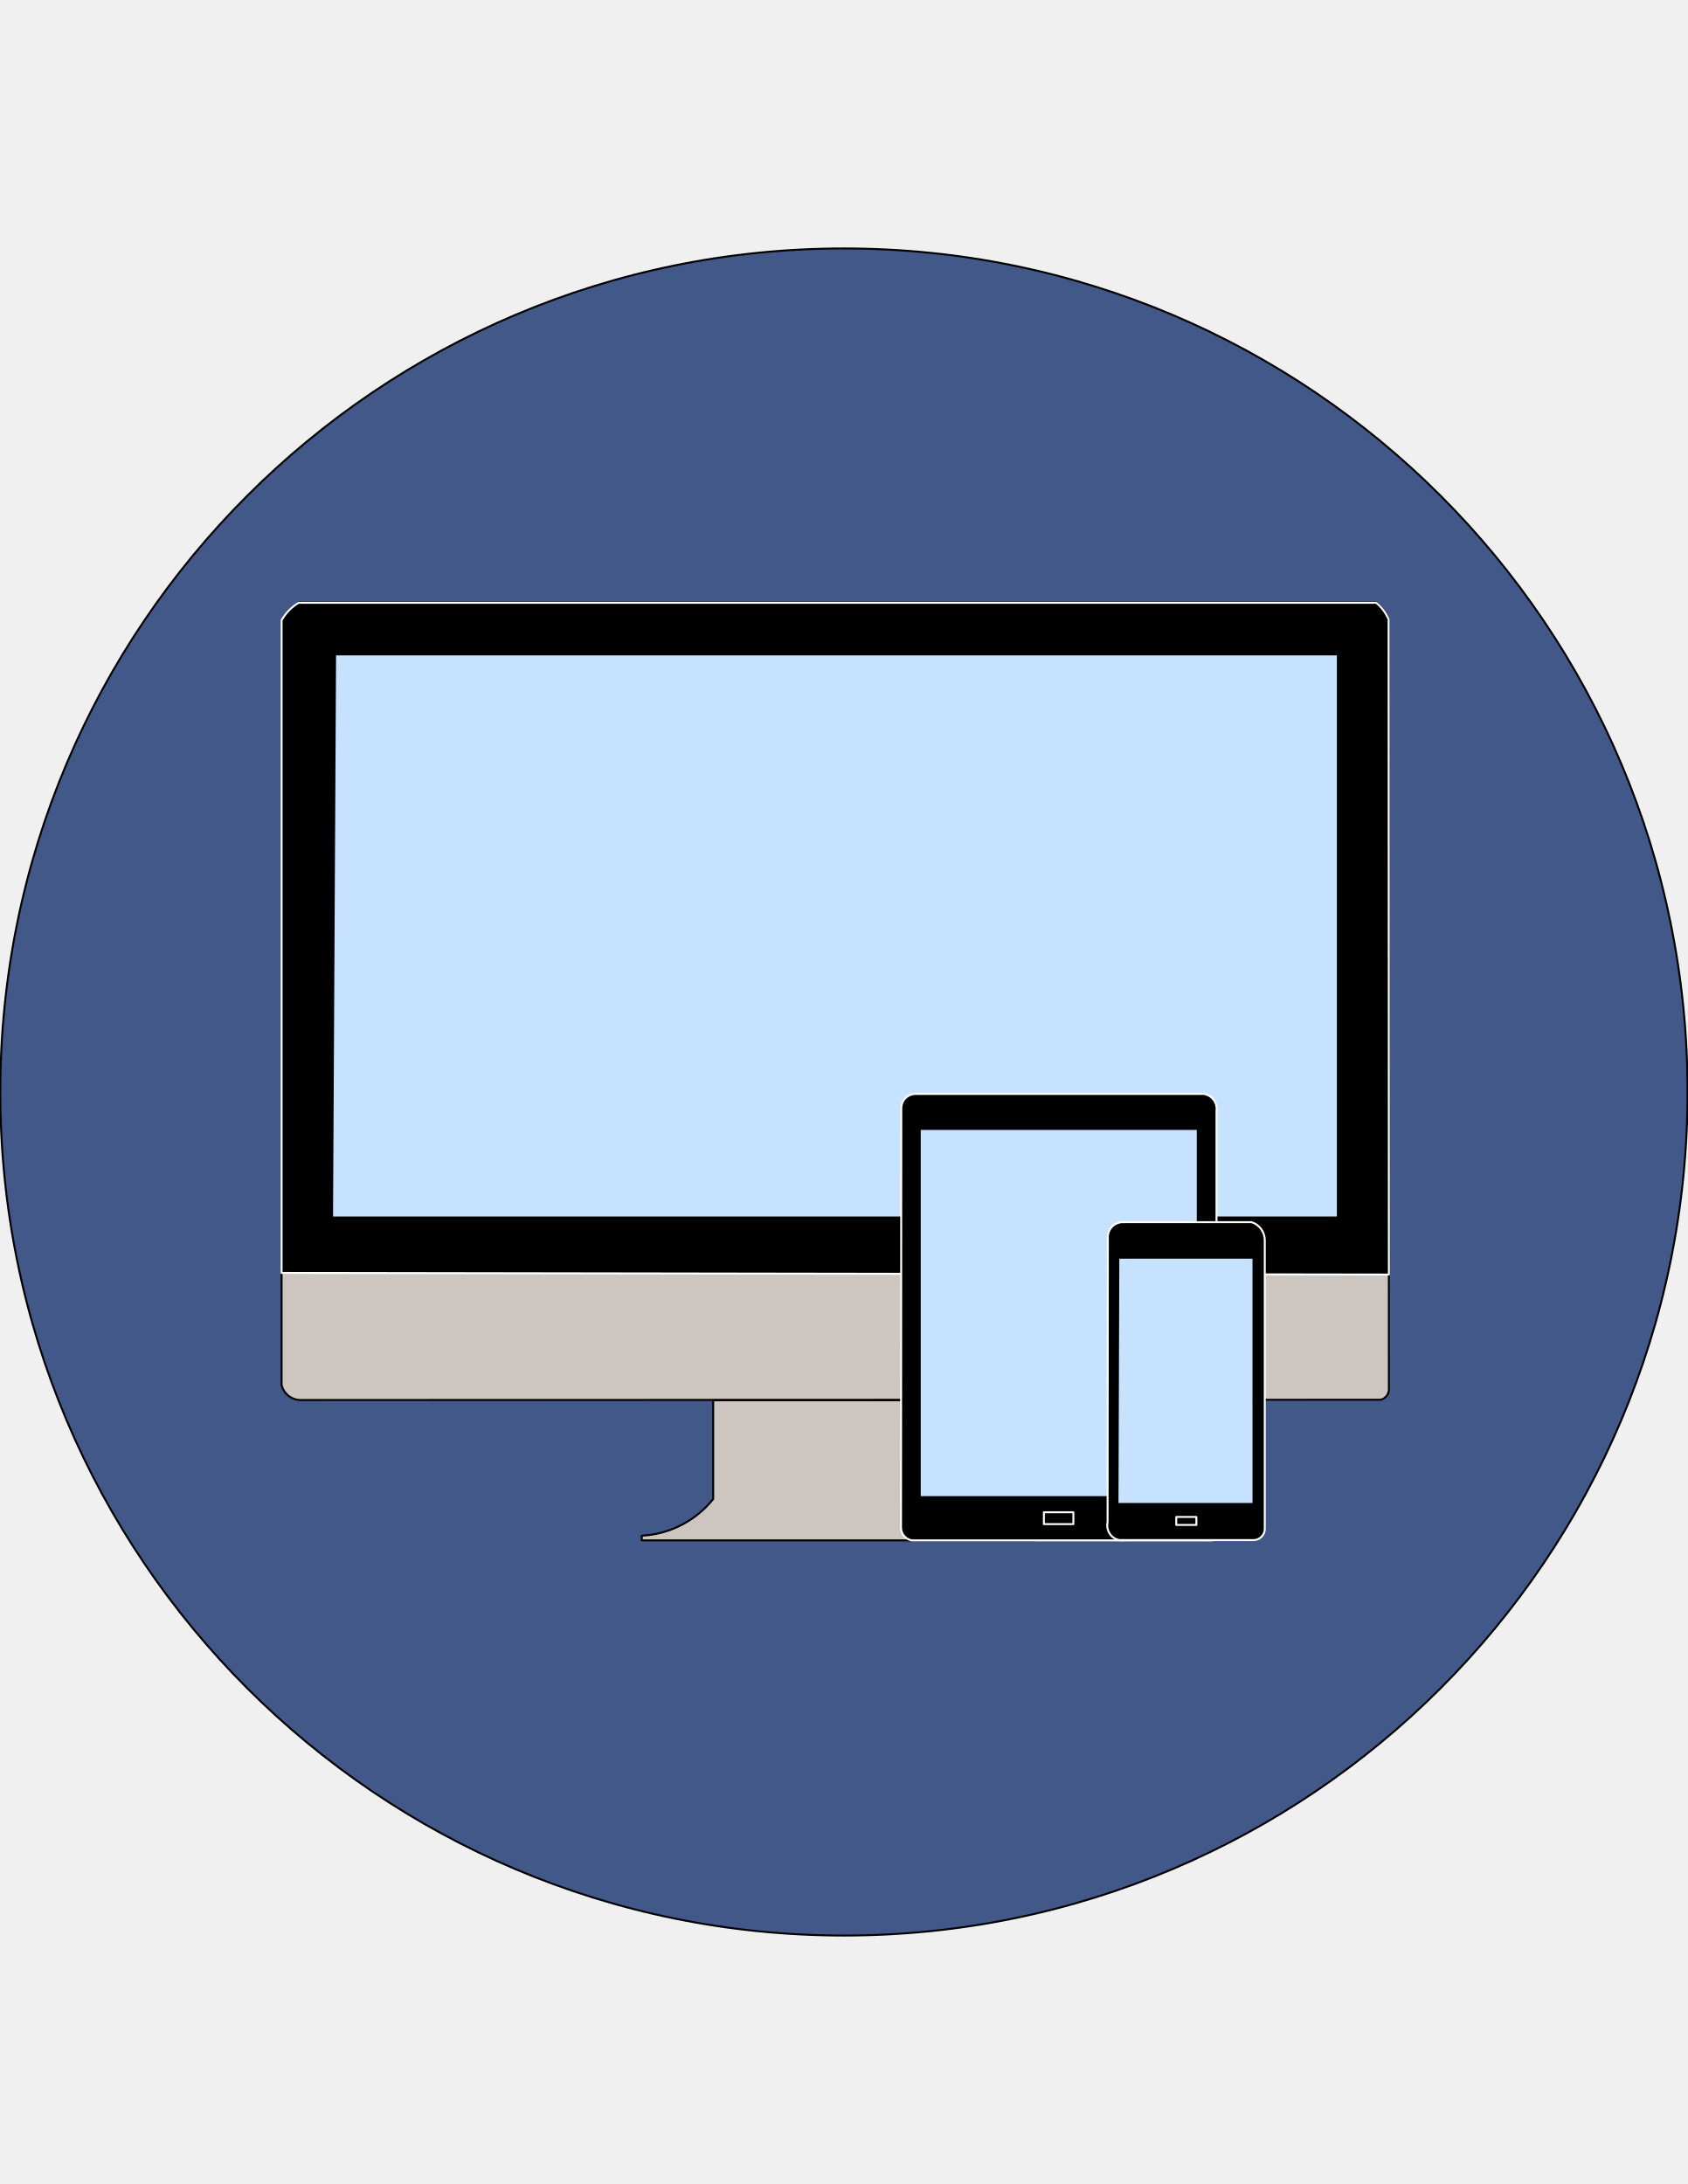
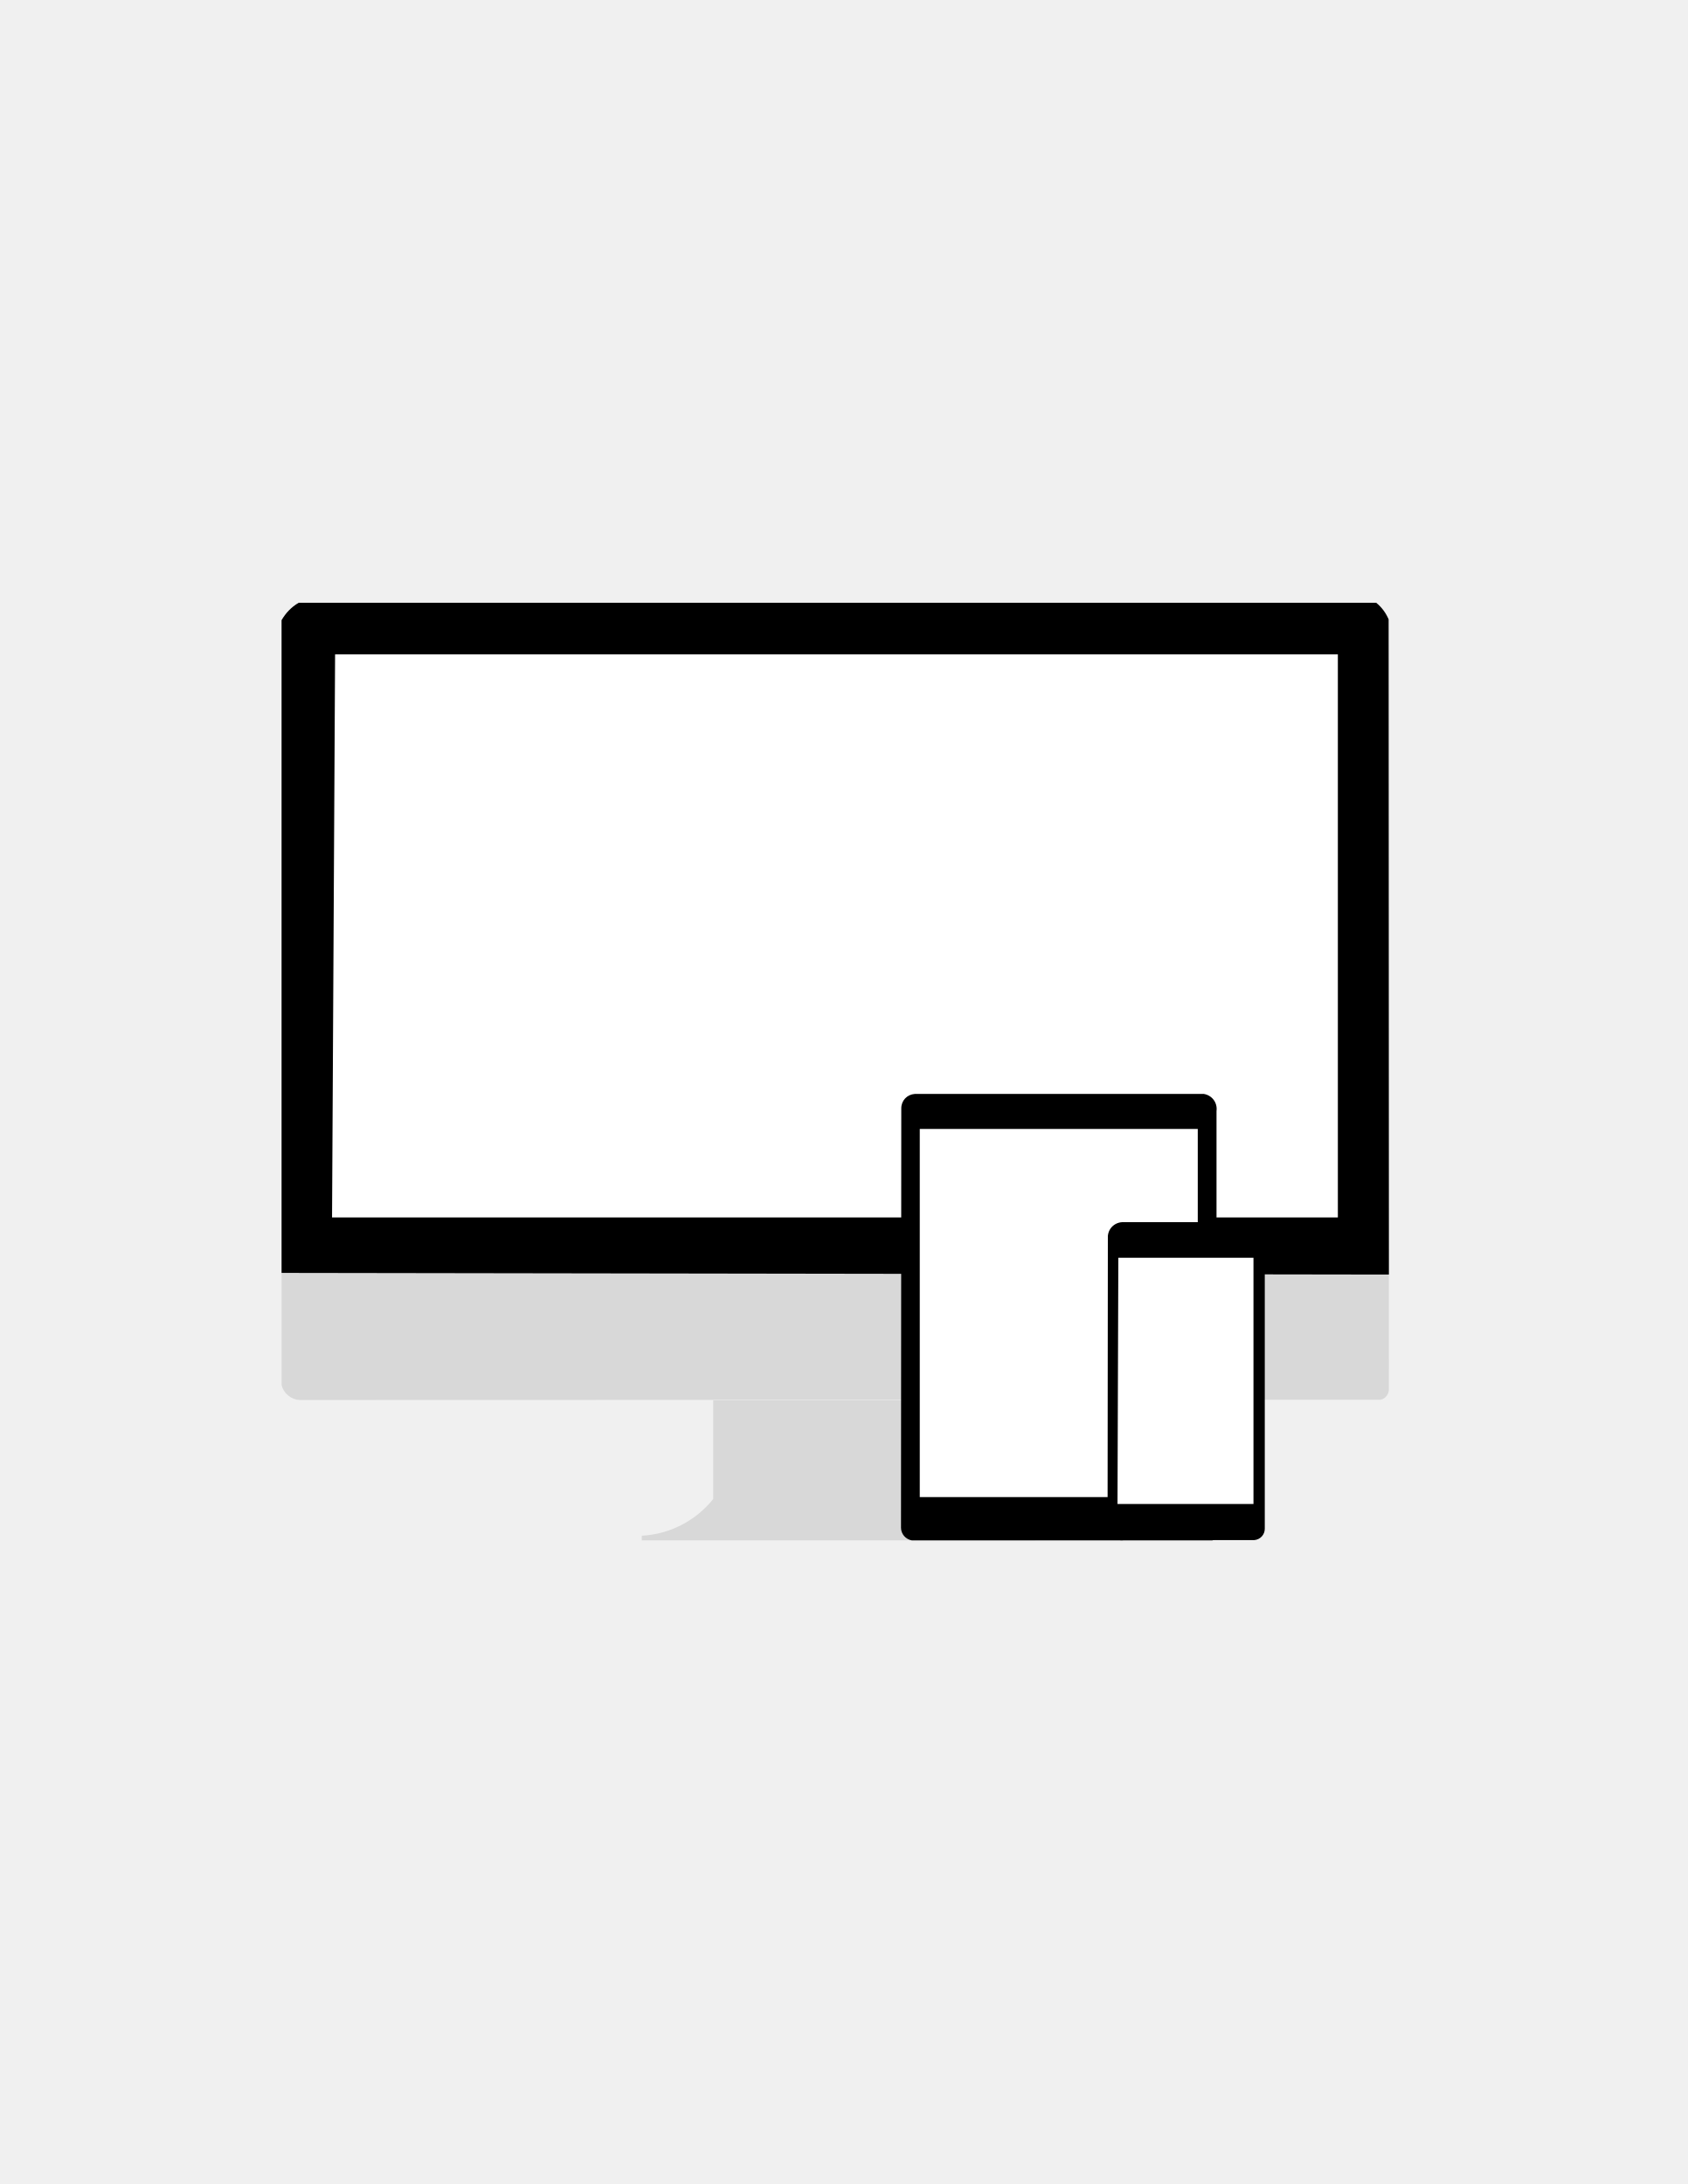
<svg xmlns="http://www.w3.org/2000/svg" version="1.1" x="0px" y="0px" viewBox="0 0 612 792" style="enable-background:new 0 0 612 792;" xml:space="preserve">
  <style type="text/css">
- 	.st0{fill:none;stroke:#000000;stroke-width:0.709;stroke-linecap:round;stroke-linejoin:round;stroke-miterlimit:10;}
- 	.fundo{fill: #425888;}
- 	.screen{fill:#C6E2FF;}
+ 	.st0{fill:none;stroke:#000000;stroke-width:0;stroke-linecap:round;stroke-linejoin:round;stroke-miterlimit:10;}
+ 	.fundo{fill:;}
+ 	.screen{fill:WHITE;}
	.screen-border{fill:black; stroke:white;}
	.device-border{stroke:white;}
- 	.screen-support{fill: #CDC5BF;}
+ 	.screen-support{fill: #D8D8D8;}
	.button{stroke:white;}
</style>
  <g id="Circulo">
    <g id="CIRCLE">
      <path class="st0 fundo" d="M0.1,396C0.1,227.1,137.1,90.1,306,90.1S611.9,227.1,611.9,396S474.9,701.9,306,701.9S0.1,564.9,0.1,396    L0.1,396z" />
    </g>
  </g>
  <g id="Monitor">
    <g id="LWPOLYLINE">
      <line class="st0" x1="499" y1="218.6" x2="108.3" y2="218.6" />
    </g>
    <g id="LWPOLYLINE_1_">
      <path class="st0 screen-support" d="M108.3,218.6c-2.6,1.5-4.7,3.7-6.2,6.3v277.3c0.7,3.1,3.4,5.3,6.5,5.5l378-0.1h14c1.8-0.4,3.1-2.1,3-4    l-0.1-279.1c-1-2.4-2.5-4.4-4.5-6H108.3z" />
    </g>
    <g id="LWPOLYLINE_3_">
      <path class="st0 screen-border" d="M108.8,218.6H499c2,1.6,3.5,3.7,4.5,6l0.1,237.6l-401.5-0.6V224.9c1.5-2.6,3.6-4.8,6.2-6.3H108.8z" />
    </g>
    <g id="LWPOLYLINE_2_">
      <polygon class="st0 screen" points="120.4,441.5 485.1,441.5 485.1,237.3 121.5,237.3">
        <set id="m_show" attributeName="visibility" attributeType="CSS" to="visible" begin="0s; c_show.end" dur="1s" fill="freeze" />
        <set id="m_hide" attributeName="visibility" attributeType="CSS" to="hidden" begin="m_show.end" dur="1s" fill="freeze" />
      </polygon>
    </g>
    <g id="LWPOLYLINE_13_">
      <path class="st0 screen-support" d="M258.6,507.8l90.8,0v35.8c6.4,7.9,15.8,12.8,25.9,13.3v1.7H232.7v-1.7c10.1-0.5,19.6-5.4,25.9-13.3V507.8z" />
    </g>
  </g>
  <g id="Tablet">
    <g id="LWPOLYLINE_7_">
      <path class="st0 screen-border" d="M326.8,401.9c0-2.8,2.1-5,4.9-5.2h104.8c3,0.5,5,3.2,4.6,6.2c0,0,0,40.3,0,40.3v113.4c0,0.9-0.6,1.7-1.5,2    h-109c-2.2-0.4-3.9-2.3-3.9-4.6L326.8,401.9" />
    </g>
    <g id="LWPOLYLINE_8_">
      <polyline class="st0 screen" points="333.5,409.4 434.3,409.4 434.3,542.9 333.5,542.9 333.5,409.4">
        <set id="t_show" attributeName="visibility" attributeType="CSS" to="visible" begin="0s; m_show.end" dur="1s" fill="freeze" />
        <set id="t_hide" attributeName="visibility" attributeType="CSS" to="hidden" begin="t_show.end" dur="1s" fill="freeze" />
      </polyline>
    </g>
    <g id="LWPOLYLINE_9_">
      <polyline class="st0 button" points="378.6,548.4 389.2,548.4 389.2,552.7 378.5,552.7 378.5,548.4" />
    </g>
  </g>
  <g id="Celular">
    <g id="LWPOLYLINE_11_">
      <path class="st0 screen-border" d="M407.5,558.5c-0.7,0.1-1.4,0.1-2-0.1c-2.8-0.7-4.5-3.5-3.9-6.3c0,0,0.1-103.4,0.1-103.4c0-0.1,0-0.3,0-0.4    c0.2-3,2.7-5.2,5.7-5.1l46.4,0c2.9,0.9,4.8,3.6,4.8,6.6c0,0,0,104.6,0,104.6c0,2.1-1.6,3.9-3.8,4.1h-48.9" />
    </g>
    <g id="LWPOLYLINE_12_">
      <polyline class="st0 screen" points="405.5,456.1 454.5,456.1 454.5,545.4 405.2,545.4 405.5,456.1">
        <set id="c_show" attributeName="visibility" attributeType="CSS" to="visible" begin="0s; t_show.end" dur="1s" fill="freeze" />
        <set id="c_hide" attributeName="visibility" attributeType="CSS" to="hidden" begin="c_show.end" dur="1s" fill="freeze" />
      </polyline>
    </g>
    <g id="LWPOLYLINE_10_">
      <polyline class="st0 button" points="426.5,550.1 433.8,550.1 433.8,553 426.5,553 426.5,550.1   " />
    </g>
  </g>
</svg>
